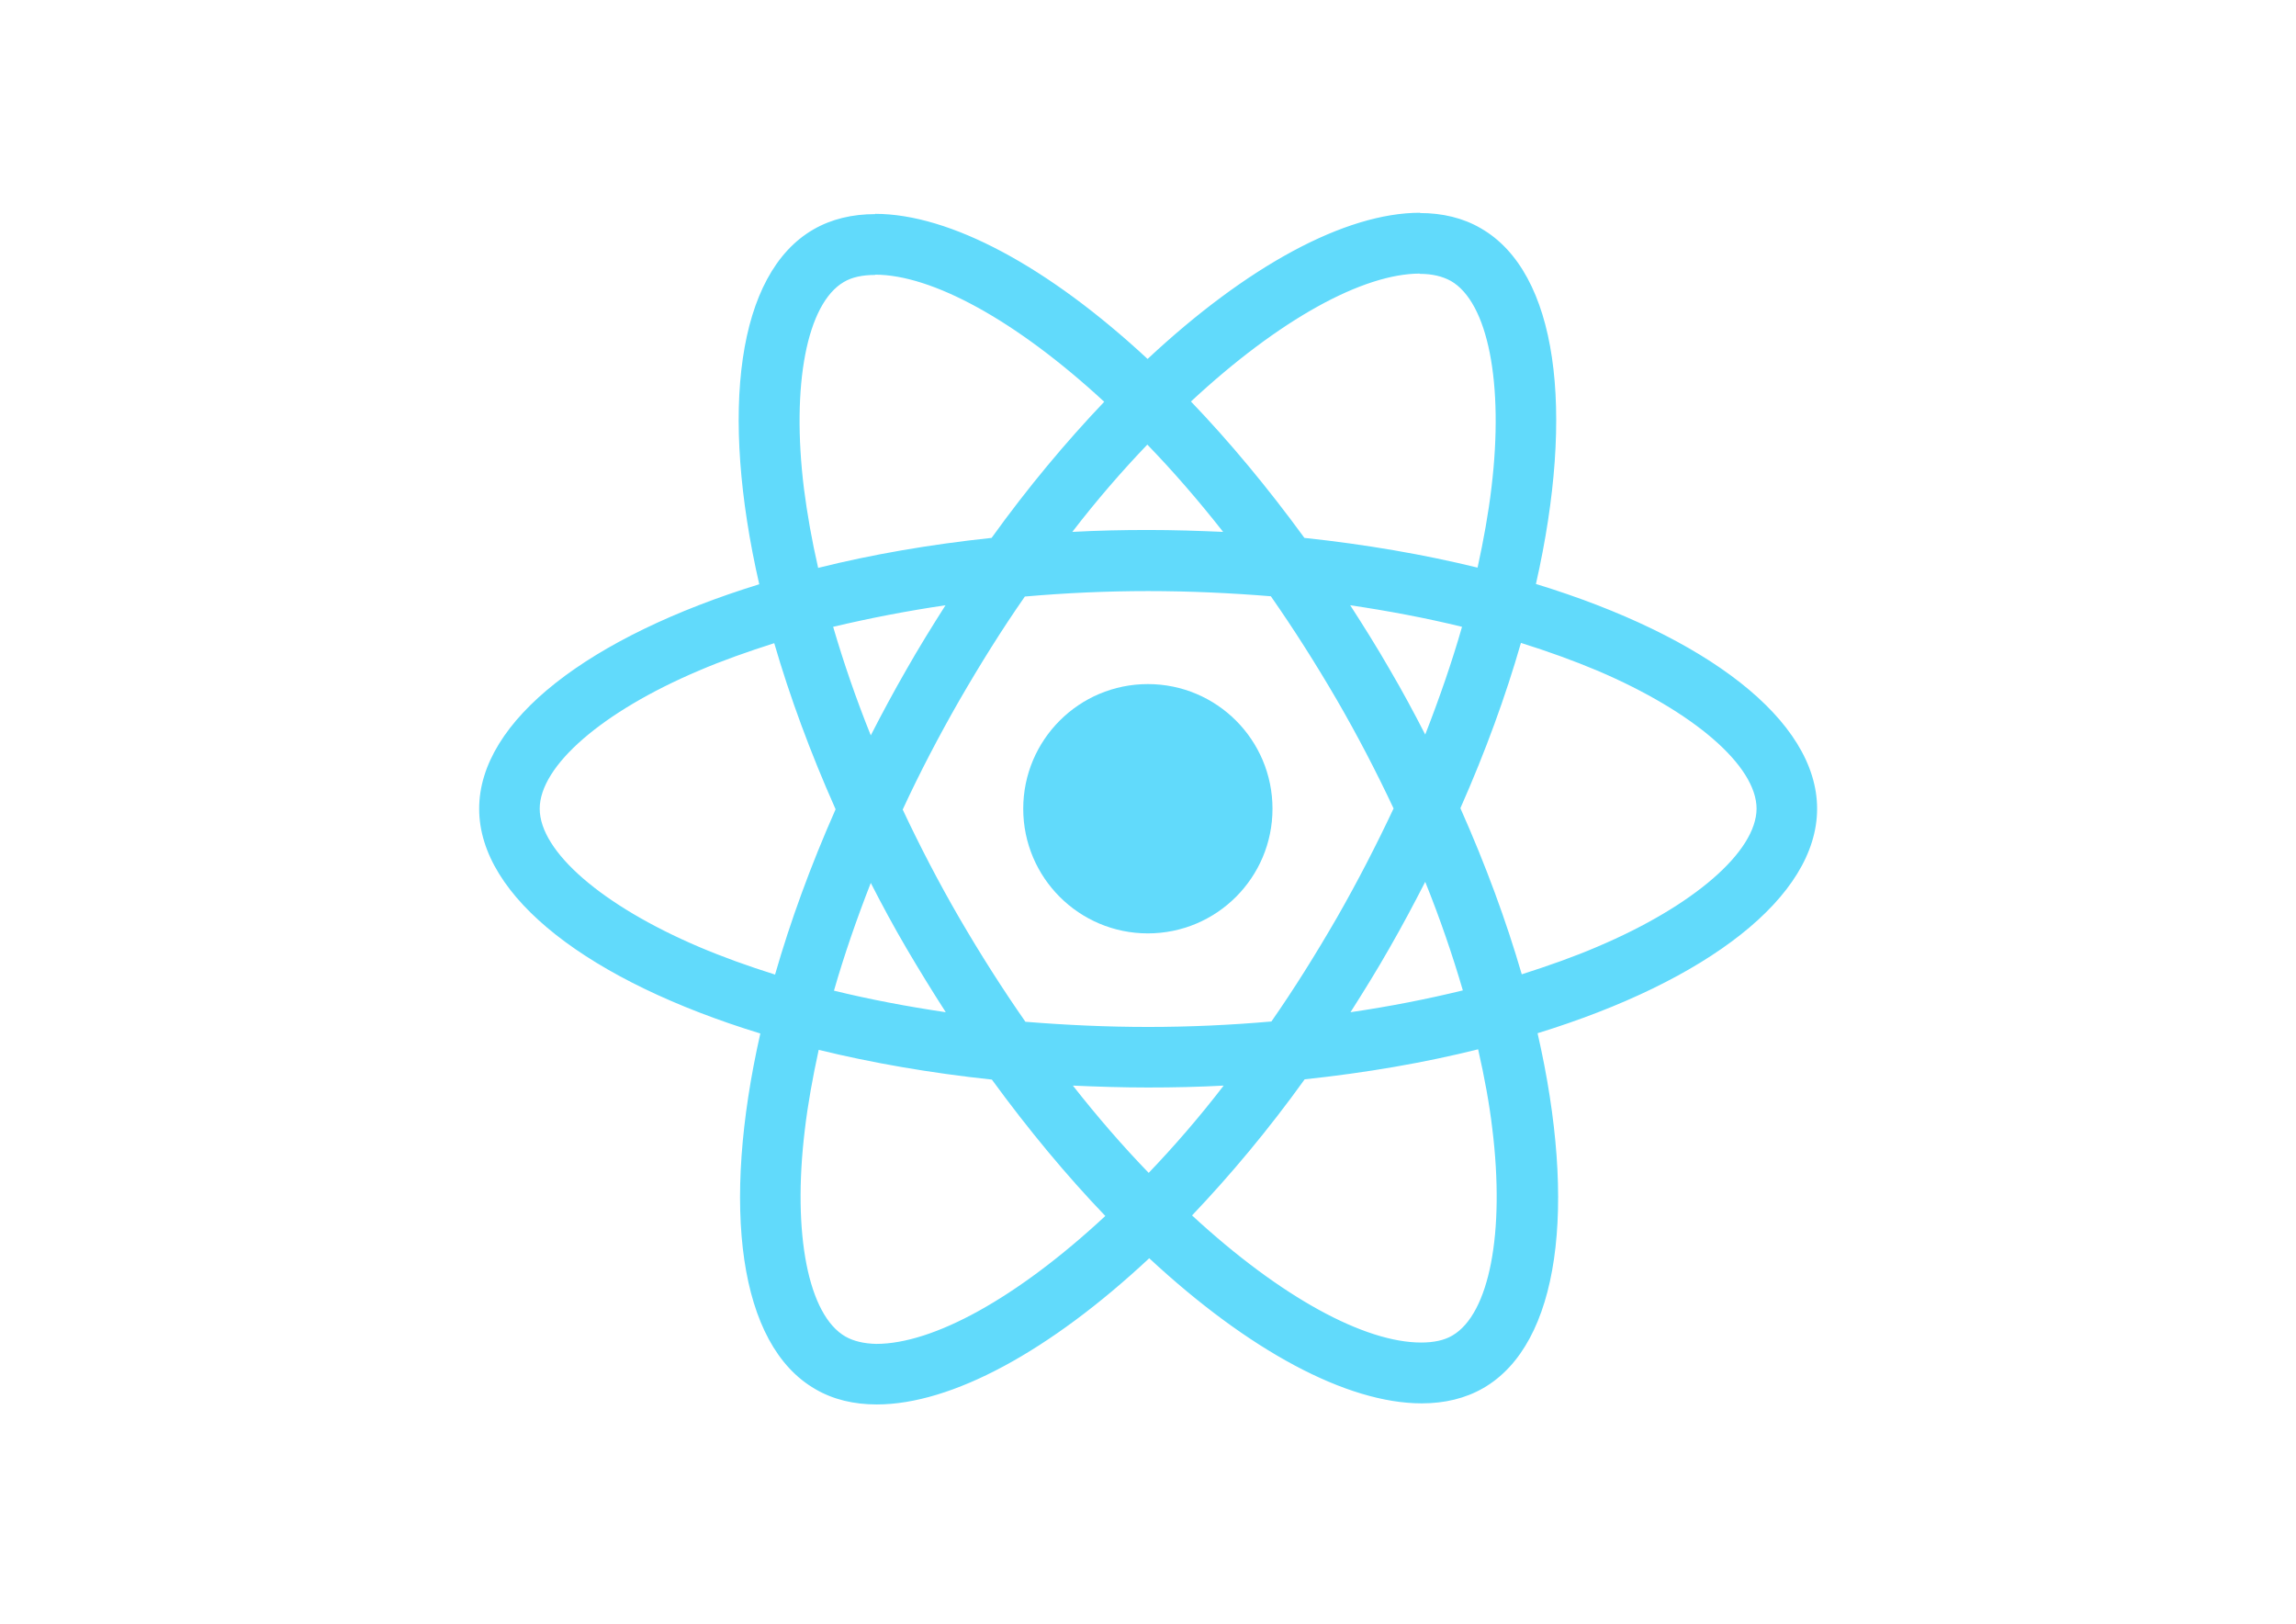
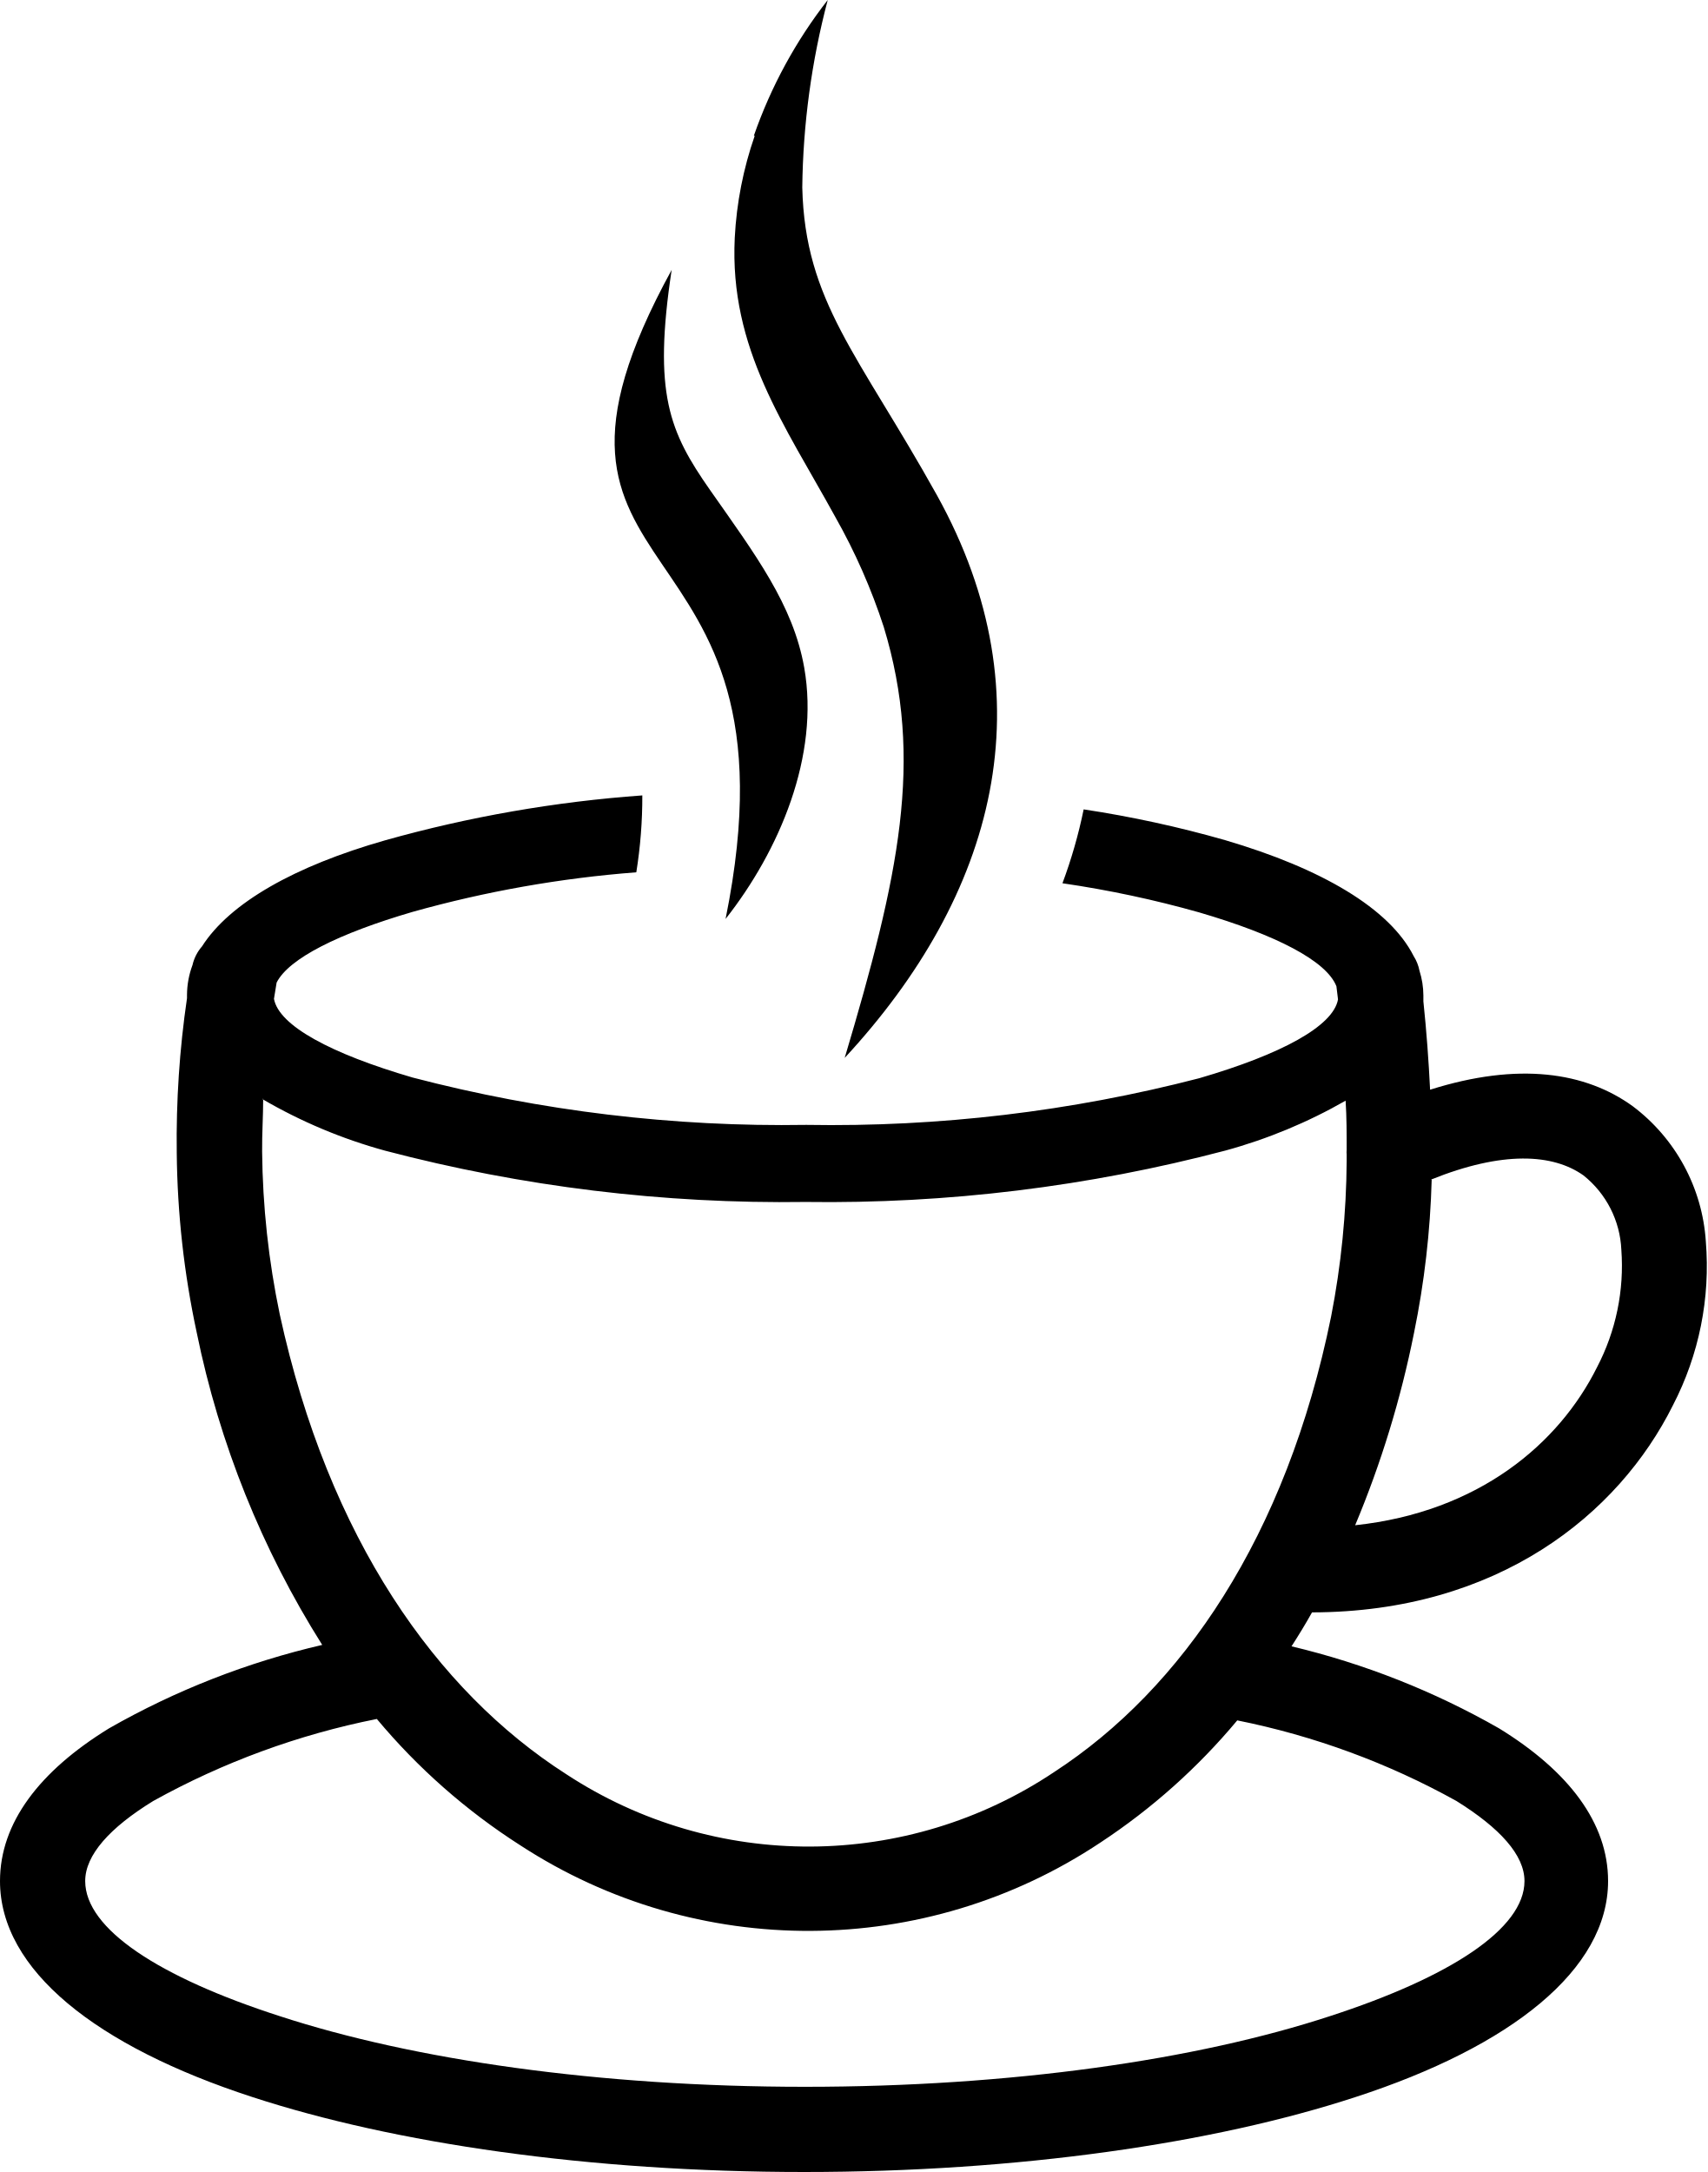
- <svg xmlns="http://www.w3.org/2000/svg" viewBox="0 0 841.9 595.3">
-   <g fill="#61DAFB">
-     <path d="M666.3 296.5c0-32.5-40.7-63.3-103.1-82.4 14.4-63.6 8-114.2-20.2-130.4-6.5-3.8-14.1-5.6-22.4-5.6v22.3c4.6 0 8.3.9 11.4 2.6 13.6 7.8 19.5 37.5 14.9 75.7-1.1 9.4-2.9 19.3-5.1 29.4-19.6-4.8-41-8.5-63.5-10.9-13.5-18.5-27.5-35.3-41.6-50 32.6-30.3 63.2-46.9 84-46.9V78c-27.5 0-63.5 19.6-99.9 53.6-36.4-33.8-72.4-53.2-99.9-53.2v22.3c20.7 0 51.4 16.5 84 46.6-14 14.7-28 31.4-41.3 49.9-22.6 2.4-44 6.1-63.6 11-2.3-10-4-19.7-5.2-29-4.7-38.2 1.1-67.9 14.6-75.8 3-1.8 6.9-2.6 11.5-2.6V78.5c-8.4 0-16 1.8-22.6 5.6-28.1 16.2-34.4 66.7-19.9 130.1-62.2 19.2-102.7 49.9-102.7 82.3 0 32.5 40.7 63.3 103.1 82.4-14.4 63.6-8 114.2 20.2 130.4 6.5 3.8 14.1 5.6 22.5 5.6 27.5 0 63.5-19.6 99.9-53.6 36.4 33.8 72.4 53.2 99.9 53.2 8.4 0 16-1.8 22.6-5.6 28.1-16.2 34.4-66.7 19.9-130.1 62-19.1 102.5-49.9 102.5-82.3zm-130.2-66.7c-3.7 12.9-8.3 26.2-13.5 39.5-4.1-8-8.4-16-13.1-24-4.6-8-9.5-15.8-14.4-23.4 14.2 2.1 27.9 4.7 41 7.9zm-45.8 106.5c-7.8 13.5-15.8 26.3-24.1 38.2-14.9 1.3-30 2-45.2 2-15.1 0-30.2-.7-45-1.9-8.3-11.9-16.4-24.6-24.2-38-7.6-13.1-14.5-26.4-20.8-39.8 6.2-13.4 13.2-26.8 20.7-39.9 7.8-13.5 15.8-26.3 24.1-38.2 14.9-1.3 30-2 45.2-2 15.1 0 30.2.7 45 1.9 8.3 11.9 16.4 24.6 24.2 38 7.6 13.1 14.5 26.4 20.8 39.8-6.3 13.4-13.2 26.8-20.7 39.9zm32.3-13c5.4 13.4 10 26.8 13.8 39.8-13.1 3.2-26.9 5.9-41.2 8 4.9-7.7 9.8-15.6 14.4-23.7 4.6-8 8.9-16.1 13-24.1zM421.2 430c-9.3-9.6-18.6-20.3-27.8-32 9 .4 18.2.7 27.5.7 9.4 0 18.7-.2 27.8-.7-9 11.7-18.3 22.4-27.5 32zm-74.4-58.9c-14.2-2.1-27.9-4.7-41-7.9 3.7-12.9 8.3-26.2 13.5-39.5 4.1 8 8.4 16 13.1 24 4.7 8 9.5 15.8 14.4 23.4zM420.7 163c9.3 9.6 18.6 20.3 27.8 32-9-.4-18.2-.7-27.5-.7-9.4 0-18.7.2-27.8.7 9-11.7 18.3-22.4 27.5-32zm-74 58.9c-4.9 7.7-9.8 15.6-14.4 23.7-4.6 8-8.9 16-13 24-5.4-13.4-10-26.8-13.8-39.8 13.1-3.1 26.9-5.8 41.2-7.9zm-90.5 125.2c-35.4-15.1-58.3-34.9-58.3-50.6 0-15.7 22.9-35.6 58.3-50.6 8.6-3.7 18-7 27.7-10.1 5.7 19.6 13.2 40 22.5 60.9-9.2 20.8-16.6 41.1-22.2 60.6-9.9-3.1-19.3-6.5-28-10.2zM310 490c-13.6-7.8-19.5-37.5-14.9-75.7 1.1-9.4 2.9-19.3 5.1-29.4 19.6 4.8 41 8.5 63.5 10.9 13.5 18.5 27.5 35.3 41.6 50-32.6 30.3-63.2 46.9-84 46.9-4.5-.1-8.3-1-11.3-2.7zm237.2-76.2c4.7 38.2-1.1 67.9-14.6 75.8-3 1.8-6.9 2.6-11.5 2.6-20.7 0-51.4-16.5-84-46.6 14-14.7 28-31.4 41.3-49.9 22.6-2.4 44-6.1 63.6-11 2.3 10.1 4.1 19.8 5.2 29.1zm38.5-66.7c-8.6 3.7-18 7-27.7 10.1-5.7-19.6-13.2-40-22.5-60.9 9.2-20.8 16.6-41.1 22.2-60.6 9.9 3.1 19.3 6.5 28.1 10.2 35.4 15.1 58.3 34.9 58.3 50.6-.1 15.7-23 35.6-58.4 50.6zM320.8 78.4z" />
-     <circle cx="420.9" cy="296.5" r="45.7" />
-     <path d="M520.5 78.1z" />
-   </g>
+ <svg xmlns="http://www.w3.org/2000/svg" id="Layer_1" data-name="Layer 1" viewBox="0 0 96.59 122.88">
+   <defs>
+     <style>.cls-1{fill-rule:evenodd;}</style>
+   </defs>
+   <path class="cls-1" d="M42.65,7.68A26.83,26.83,0,0,1,46.83,0a43.57,43.57,0,0,0-1.44,10.6C45.54,17.07,48.57,20.05,53,28c6.4,11.52,3.3,22.66-5.21,31.85C50.85,49.59,52.29,43,50,35.47a34,34,0,0,0-2.74-6.22c-2.86-5.21-6-9.51-5.69-15.8a20.81,20.81,0,0,1,1.13-5.77ZM10.89,54.6a2.43,2.43,0,0,1,.54-1.06c1.57-2.46,5.24-4.54,10.36-6A73.09,73.09,0,0,1,36.34,45,26.9,26.9,0,0,1,36,49.35a65.37,65.37,0,0,0-12.66,2.24c-4.17,1.22-7,2.63-7.69,4l-.15.92c.28,1.52,3.22,3.1,7.84,4.45a82.84,82.84,0,0,0,22.28,2.68A82.89,82.89,0,0,0,67.85,61c4.63-1.35,7.58-2.94,7.85-4.46l-.09-.74c-.56-1.44-3.42-2.91-7.76-4.18a60.51,60.51,0,0,0-7.74-1.65,28,28,0,0,0,1.2-4.18,63.87,63.87,0,0,1,8,1.74c5.48,1.61,9.31,3.87,10.67,6.56a2.41,2.41,0,0,1,.33.83,4.7,4.7,0,0,1,.22,1.39c0,.12,0,.23,0,.34.18,1.71.3,3.39.38,5,5-1.58,8.79-1,11.46.93a10.42,10.42,0,0,1,4.14,7.65,17.1,17.1,0,0,1-1.86,9.27c-3.09,6.2-9.92,11.7-20.42,11.72-.37.66-.76,1.3-1.16,1.92a44.38,44.38,0,0,1,11.74,4.64c3.94,2.42,6.17,5.35,6.17,8.64,0,5-5.46,9.35-14.29,12.22-8,2.62-19.06,4.24-31.2,4.24s-23.19-1.62-31.21-4.24C5.46,115.77,0,111.46,0,106.42c0-3.29,2.23-6.22,6.17-8.64a44.62,44.62,0,0,1,12.06-4.72,53,53,0,0,1-7.1-17.67A50.69,50.69,0,0,1,10,65.22a55.22,55.22,0,0,1,.58-8.75v-.19a4.89,4.89,0,0,1,.31-1.68Zm4,7.55c0,1-.07,2-.06,3a47.1,47.1,0,0,0,1,9.22c2.76,12.66,8.86,21.3,16.2,26a25,25,0,0,0,27.63-.13c7.2-4.69,13.11-13.28,15.65-25.76a47.39,47.39,0,0,0,.88-8.81v-.35a1.22,1.22,0,0,1,0-.27c0-.91,0-1.84-.06-2.78a29.17,29.17,0,0,1-6.79,2.82A88.4,88.4,0,0,1,45.57,68a88.53,88.53,0,0,1-23.78-2.9,28.94,28.94,0,0,1-6.93-2.91ZM81,66.74A49.81,49.81,0,0,1,80,75.41a57.12,57.12,0,0,1-3.33,10.88c7-.75,11.53-4.62,13.68-8.93a12.39,12.39,0,0,0,1.38-6.66,5.7,5.7,0,0,0-2.14-4.2c-1.73-1.23-4.58-1.4-8.64.24ZM70,97.33a35.47,35.47,0,0,1-7.74,6.91,29.83,29.83,0,0,1-32.82.16,35.43,35.43,0,0,1-8.12-7.15,43.56,43.56,0,0,0-12.65,4.64c-2.46,1.51-3.85,3.06-3.85,4.53,0,2.71,4.18,5.44,11,7.64,7.56,2.47,18.07,4,29.72,4s22.15-1.52,29.71-4c6.77-2.2,11-4.93,11-7.64,0-1.47-1.39-3-3.85-4.53A42.93,42.93,0,0,0,70,97.33Zm-32-82.06c-1.06,7-.13,9.16,2.17,12.45,2.55,3.64,4.7,6.48,5.33,10.05.88,5-1.41,10.36-4.45,14.22,4.76-23.42-13.36-17.91-3.05-36.72Z" />
</svg>
